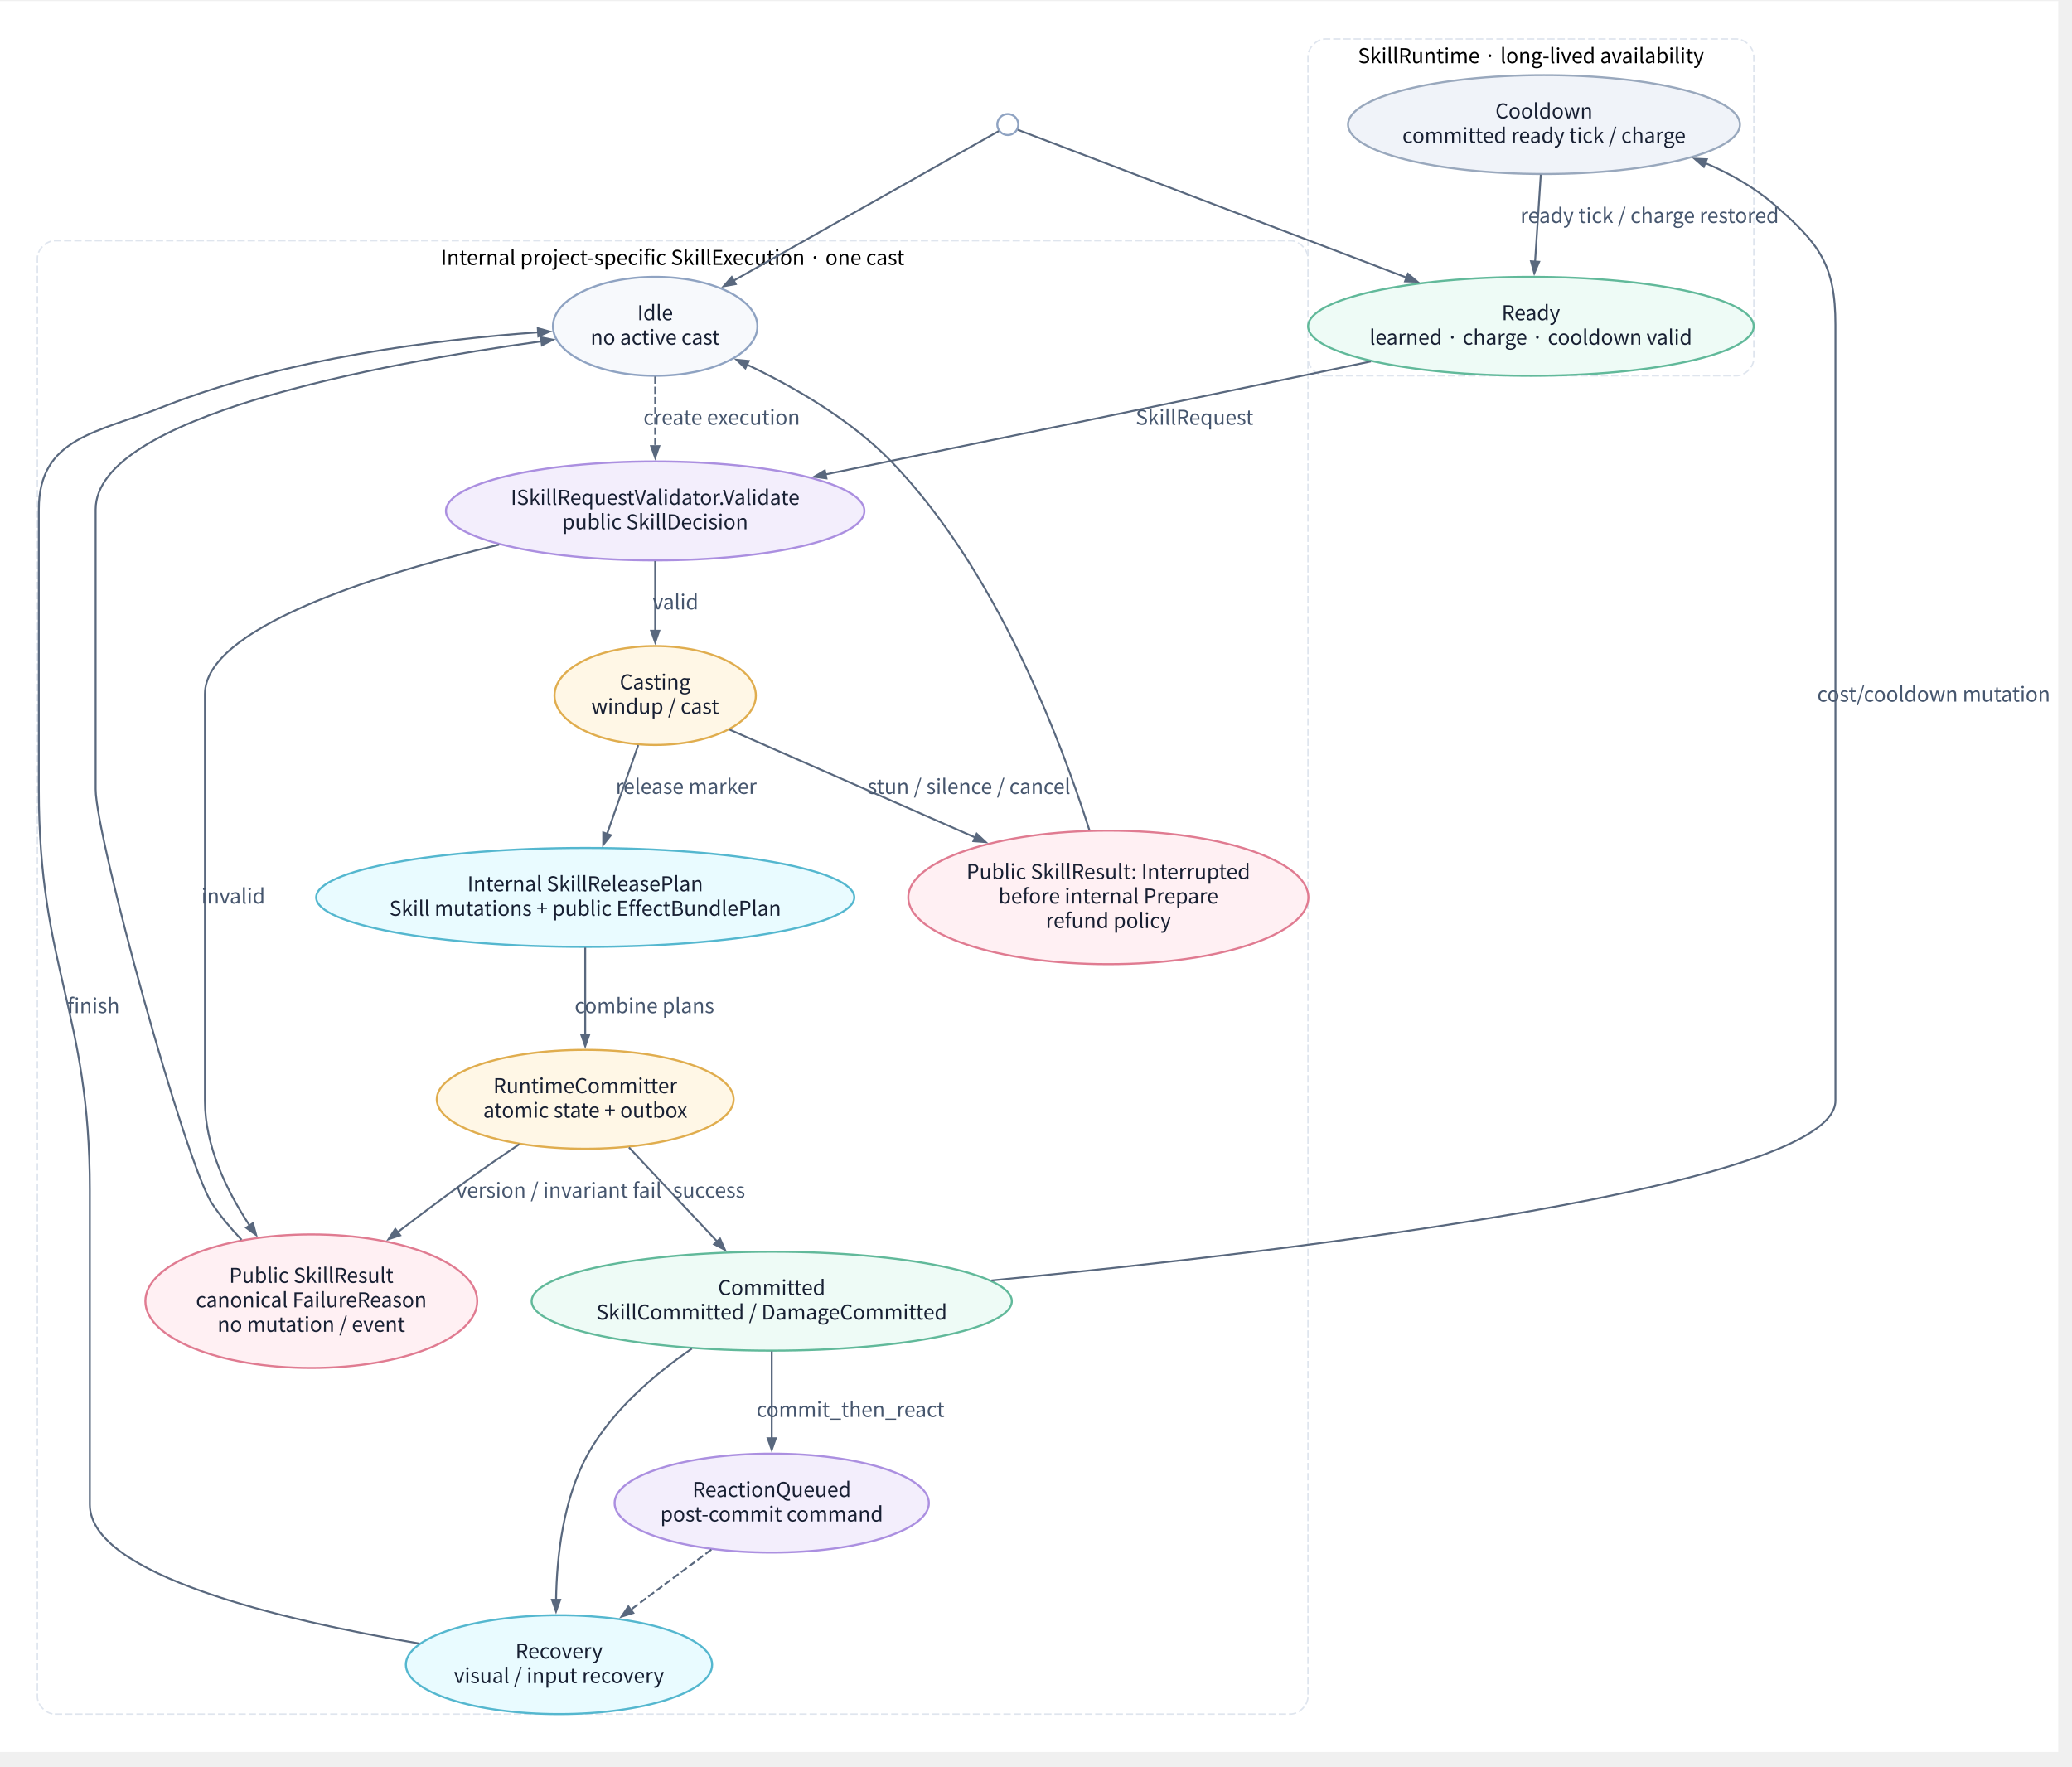
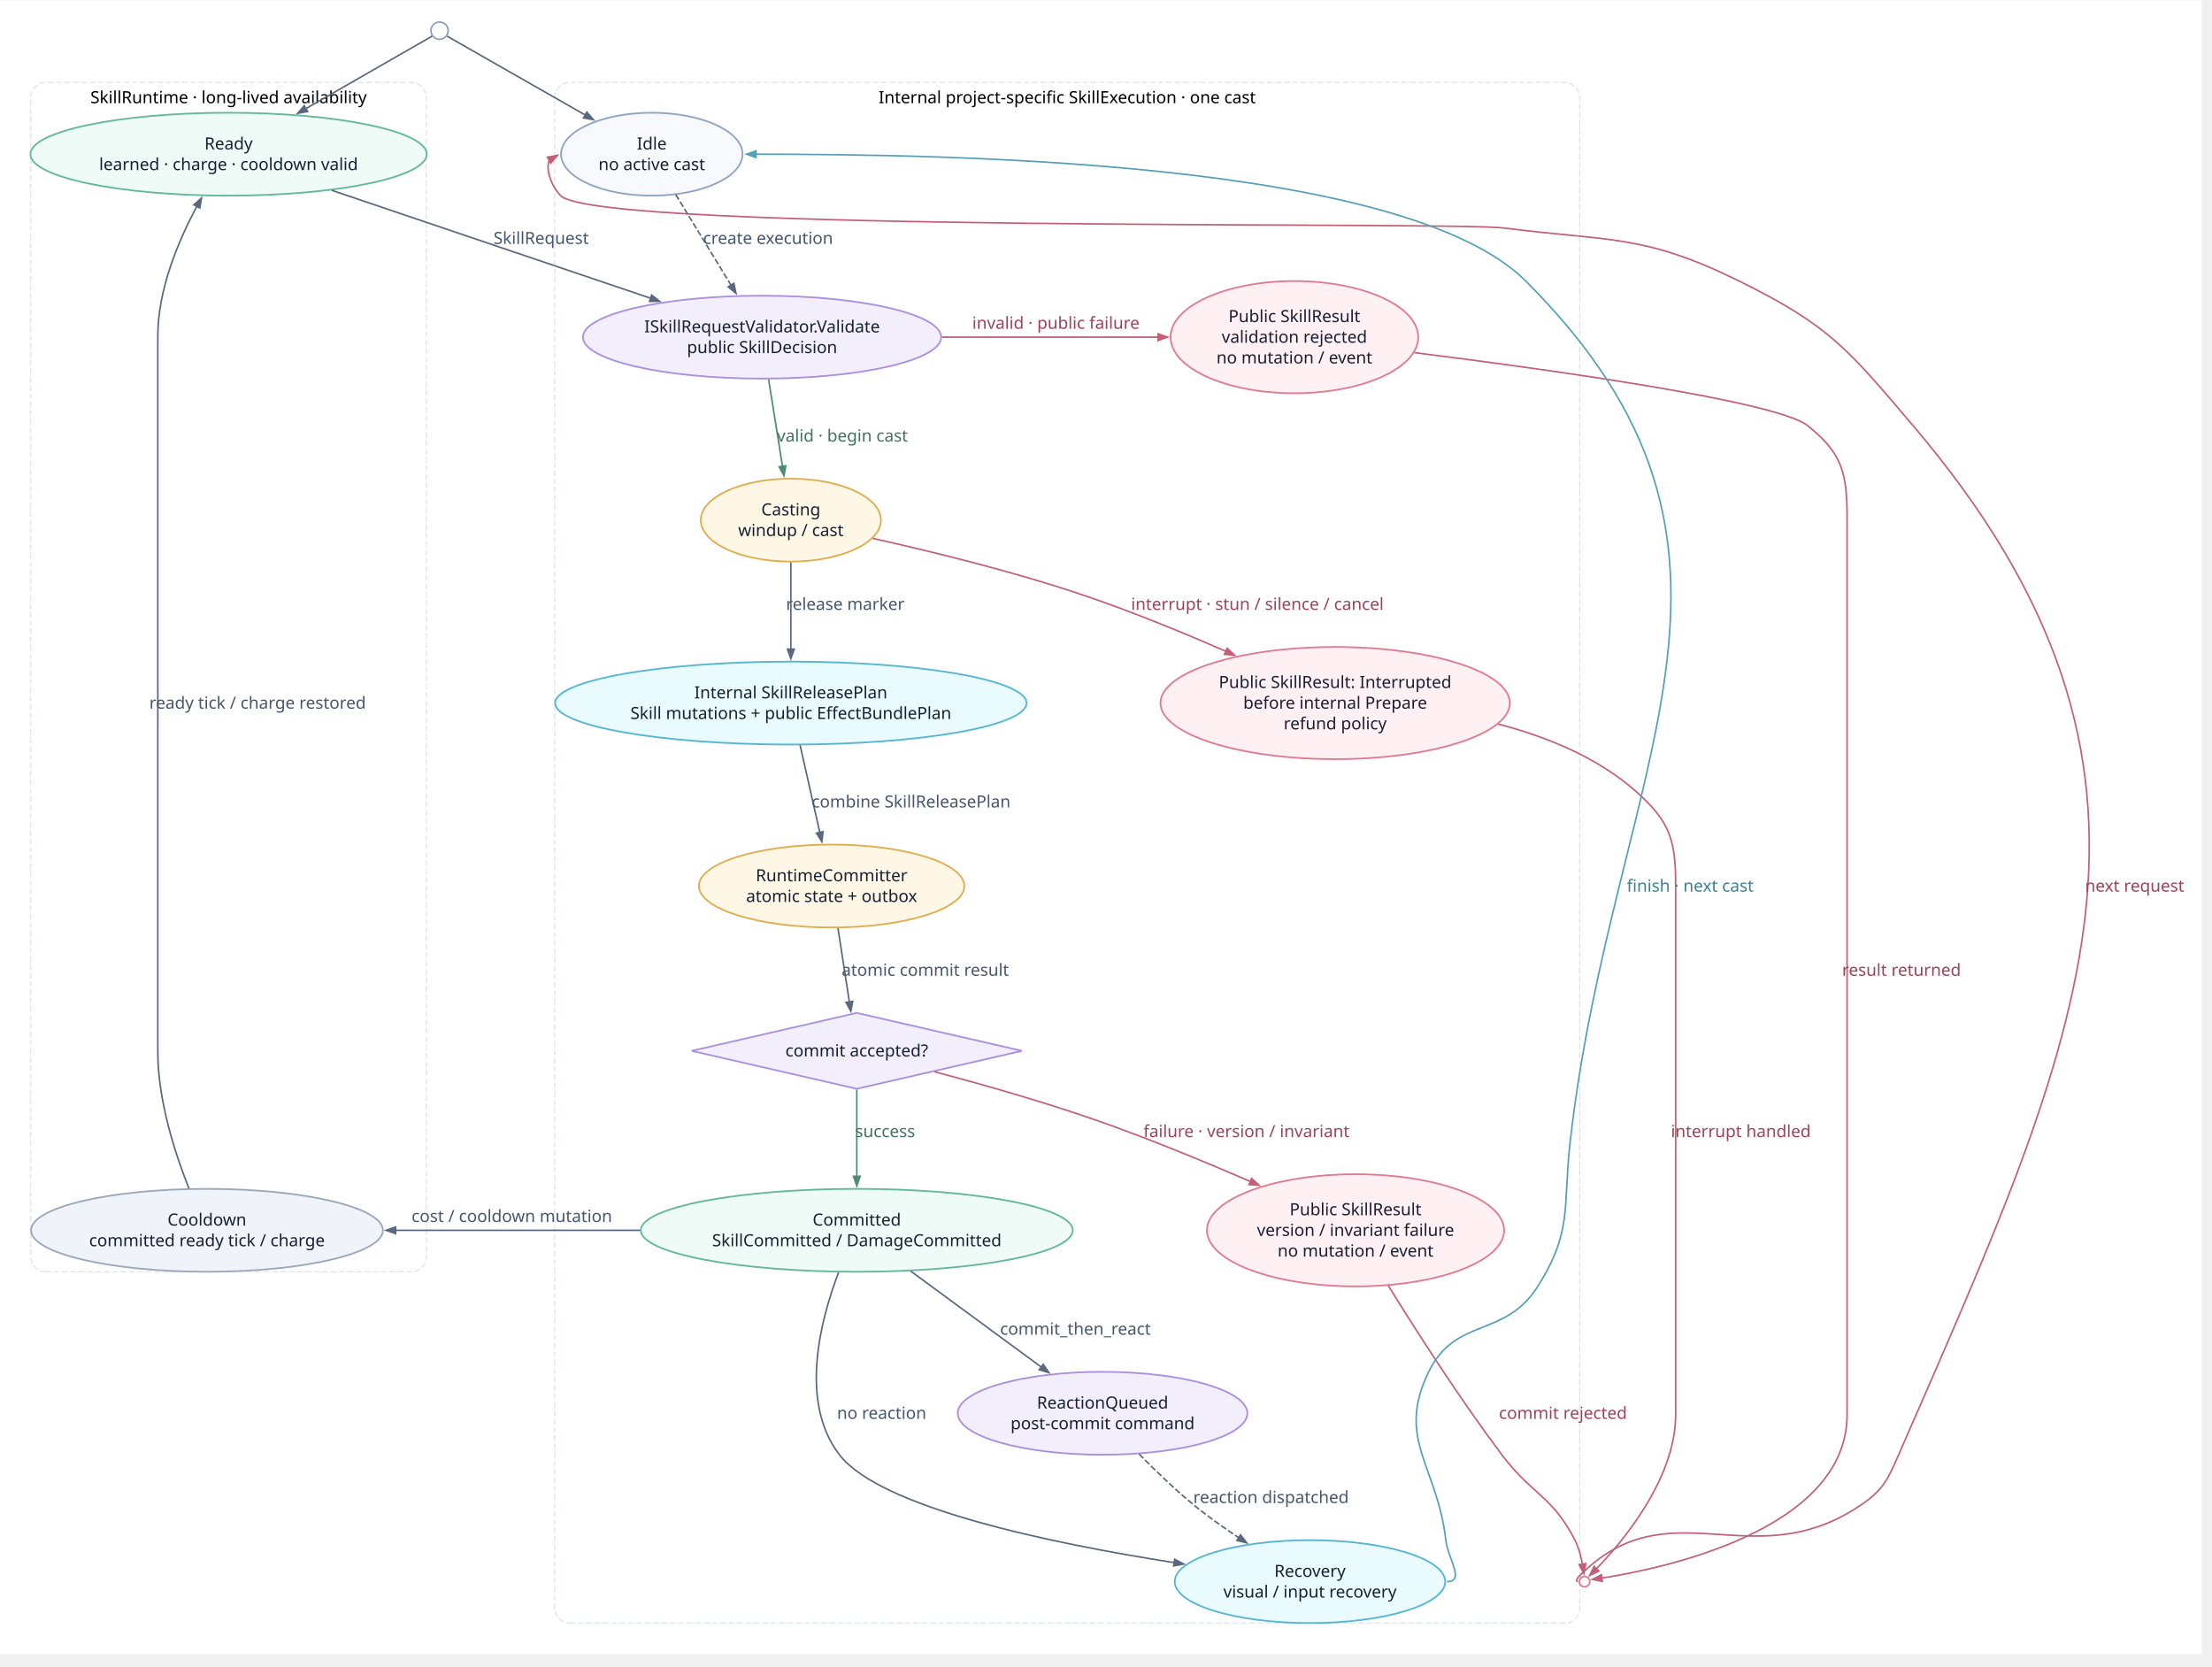
- <svg xmlns="http://www.w3.org/2000/svg" width="1430pt" height="1219pt" viewBox="9.00 9.00 1422.00 1210.00">
-   <g id="graph0" class="graph" transform="scale(1 1) rotate(0) translate(26.64 1192.3)">
-     <polygon fill="#ffffff" stroke="none" points="-18,18 -18,-1183.66 1394.93,-1183.66 1394.93,18 -18,18" />
+ <svg xmlns="http://www.w3.org/2000/svg" width="2472pt" height="1862pt" viewBox="12.00 12.00 2460.00 1851.00">
+   <g id="graph0" class="graph" transform="scale(1.33333 1.33333) rotate(0) translate(26.64 1370.02)">
+     <polygon fill="#ffffff" stroke="none" points="-18,18 -18,-1361.38 1818.73,-1361.38 1818.73,18 -18,18" />
    <g id="clust1" class="cluster">
-       <path fill="#ffffff" stroke="#dfe5ee" stroke-dasharray="5,2" d="M892,-926.49C892,-926.49 1174,-926.49 1174,-926.49 1180,-926.49 1186,-932.49 1186,-938.49 1186,-938.49 1186,-1145.66 1186,-1145.66 1186,-1151.66 1180,-1157.66 1174,-1157.66 1174,-1157.66 892,-1157.66 892,-1157.66 886,-1157.66 880,-1151.66 880,-1145.66 880,-1145.66 880,-938.49 880,-938.49 880,-932.49 886,-926.49 892,-926.49" />
-       <text xml:space="preserve" text-anchor="middle" x="1033" y="-1141.06" font-family="Noto Sans CJK KR" font-size="14.00">SkillRuntime · long-lived availability</text>
+       <path fill="#ffffff" stroke="#dfe5ee" stroke-dasharray="5,2" d="M20,-301.01C20,-301.01 326,-301.01 326,-301.01 332,-301.01 338,-307.01 338,-313.01 338,-313.01 338,-1280.98 338,-1280.98 338,-1286.98 332,-1292.98 326,-1292.98 326,-1292.98 20,-1292.98 20,-1292.98 14,-1292.98 8,-1286.98 8,-1280.98 8,-1280.98 8,-313.01 8,-313.01 8,-307.01 14,-301.01 20,-301.01" />
+       <text xml:space="preserve" text-anchor="middle" x="173" y="-1275.68" font-family="Noto Sans KR" font-size="14.00">SkillRuntime · long-lived availability</text>
    </g>
    <g id="clust2" class="cluster">
-       <path fill="#ffffff" stroke="#dfe5ee" stroke-dasharray="5,2" d="M20,-8C20,-8 868,-8 868,-8 874,-8 880,-14 880,-20 880,-20 880,-1007.18 880,-1007.18 880,-1013.18 874,-1019.18 868,-1019.18 868,-1019.18 20,-1019.18 20,-1019.18 14,-1019.18 8,-1013.18 8,-1007.18 8,-1007.18 8,-20 8,-20 8,-14 14,-8 20,-8" />
-       <text xml:space="preserve" text-anchor="middle" x="444" y="-1002.58" font-family="Noto Sans CJK KR" font-size="14.00">Internal project-specific SkillExecution · one cast</text>
+       <path fill="#ffffff" stroke="#dfe5ee" stroke-dasharray="5,2" d="M457,-8C457,-8 1288,-8 1288,-8 1294,-8 1300,-14 1300,-20 1300,-20 1300,-1280.98 1300,-1280.98 1300,-1286.98 1294,-1292.98 1288,-1292.98 1288,-1292.98 457,-1292.98 457,-1292.98 451,-1292.98 445,-1286.98 445,-1280.98 445,-1280.98 445,-20 445,-20 445,-14 451,-8 457,-8" />
+       <text xml:space="preserve" text-anchor="middle" x="872.5" y="-1275.68" font-family="Noto Sans KR" font-size="14.00">Internal project-specific SkillExecution · one cast</text>
    </g>
    <g id="node1" class="node">
-       <ellipse fill="#ffffff" stroke="#8fa3c2" stroke-width="1.4" cx="674" cy="-1098.92" rx="7.2" ry="7.2" />
+       <ellipse fill="#ffffff" stroke="#8fa3c2" stroke-width="1.4" cx="349" cy="-1336.18" rx="7.2" ry="7.2" />
+     </g>
+     <g id="node3" class="node">
+       <ellipse fill="#eefbf6" stroke="#61b99a" stroke-width="1.4" cx="173" cy="-1233.15" rx="165.31" ry="34.58" />
+       <text xml:space="preserve" text-anchor="middle" x="173" y="-1237.1" font-family="Noto Sans KR" font-size="14.00" fill="#182033">Ready</text>
+       <text xml:space="preserve" text-anchor="middle" x="173" y="-1219.85" font-family="Noto Sans KR" font-size="14.00" fill="#182033">learned · charge · cooldown valid</text>
+     </g>
+     <g id="edge7" class="edge">
+       <path fill="none" stroke="#59687e" stroke-width="1.3" d="M342.74,-1331.58C325.87,-1321.9 278.04,-1294.44 237.43,-1271.13" />
+       <polygon fill="#59687e" stroke="#59687e" stroke-width="1.3" points="238.93,-1268.76 230.6,-1267.21 236.14,-1273.62 238.93,-1268.76" />
+     </g>
+     <g id="node5" class="node">
+       <ellipse fill="#f7f9fc" stroke="#8fa3c2" stroke-width="1.4" cx="526" cy="-1233.15" rx="75.69" ry="34.58" />
+       <text xml:space="preserve" text-anchor="middle" x="526" y="-1237.1" font-family="Noto Sans KR" font-size="14.00" fill="#182033">Idle</text>
+       <text xml:space="preserve" text-anchor="middle" x="526" y="-1219.85" font-family="Noto Sans KR" font-size="14.00" fill="#182033">no active cast</text>
+     </g>
+     <g id="edge6" class="edge">
+       <path fill="none" stroke="#59687e" stroke-width="1.3" d="M355.3,-1331.58C373.56,-1321.16 427.94,-1290.12 470.47,-1265.84" />
+       <polygon fill="#59687e" stroke="#59687e" stroke-width="1.3" points="471.8,-1268.31 477.36,-1261.91 469.03,-1263.44 471.8,-1268.31" />
    </g>
    <g id="node2" class="node">
-       <ellipse fill="#eefbf6" stroke="#61b99a" stroke-width="1.4" cx="1033" cy="-960.43" rx="152.91" ry="33.94" />
-       <text xml:space="preserve" text-anchor="middle" x="1033" y="-964.63" font-family="Noto Sans CJK KR" font-size="14.00" fill="#182033">Ready</text>
-       <text xml:space="preserve" text-anchor="middle" x="1033" y="-947.83" font-family="Noto Sans CJK KR" font-size="14.00" fill="#182033">learned · charge · cooldown valid</text>
+       <ellipse fill="#ffffff" stroke="#e07b91" stroke-width="1.4" cx="1304" cy="-42.58" rx="4.32" ry="4.32" />
    </g>
-     <g id="edge1" class="edge">
-       <path fill="none" stroke="#59687e" stroke-width="1.3" d="M680.85,-1095.31C713.36,-1082.95 854.34,-1029.36 947.76,-993.84" />
-       <polygon fill="#59687e" stroke="#59687e" stroke-width="1.3" points="948.61,-996.51 955.09,-991.05 946.62,-991.28 948.61,-996.51" />
+     <g id="edge26" class="edge">
+       <path fill="none" stroke="#c35f76" stroke-width="1.3" d="M1298.28,-42.58C1296.31,-42.58 1297.89,-45.49 1299.28,-46.9 1373.74,-122.46 1441.8,-46.74 1531,-104.16 1552.08,-117.73 1555.98,-125.42 1566,-148.41 1718.43,-498.16 1825.02,-716 1578,-1006.77 1523.74,-1070.64 1508.18,-1090.28 1433,-1127.32 1352.89,-1166.79 1325.57,-1160.16 1237,-1171.57 1193.61,-1177.16 480.84,-1167.55 449.99,-1198.57 442.2,-1206.41 437.15,-1220.84 440.64,-1228.34" />
+       <polygon fill="#c35f76" stroke="#c35f76" stroke-width="1.3" points="438.96,-1230.61 447.29,-1232.17 441.75,-1225.75 438.96,-1230.61" />
+       <text xml:space="preserve" text-anchor="middle" x="1762.85" y="-618.06" font-family="Noto Sans KR" font-size="14.00" fill="#9d4358">next request</text>
+     </g>
+     <g id="node6" class="node">
+       <ellipse fill="#f3eefc" stroke="#ab8fe0" stroke-width="1.4" cx="618" cy="-1080.55" rx="149.4" ry="34.58" />
+       <text xml:space="preserve" text-anchor="middle" x="618" y="-1084.5" font-family="Noto Sans KR" font-size="14.00" fill="#182033">ISkillRequestValidator.Validate</text>
+       <text xml:space="preserve" text-anchor="middle" x="618" y="-1067.25" font-family="Noto Sans KR" font-size="14.00" fill="#182033">public SkillDecision</text>
+     </g>
+     <g id="edge9" class="edge">
+       <path fill="none" stroke="#59687e" stroke-width="1.3" d="M259.06,-1203.02C335.42,-1177.18 446.69,-1139.52 525.06,-1113" />
+       <polygon fill="#59687e" stroke="#59687e" stroke-width="1.3" points="525.9,-1115.67 532.58,-1110.45 524.11,-1110.37 525.9,-1115.67" />
+       <text xml:space="preserve" text-anchor="middle" x="433.75" y="-1158.27" font-family="Noto Sans KR" font-size="14.00" fill="#46566e">SkillRequest</text>
    </g>
    <g id="node4" class="node">
-       <ellipse fill="#f7f9fc" stroke="#8fa3c2" stroke-width="1.4" cx="432" cy="-960.43" rx="70.16" ry="33.94" />
-       <text xml:space="preserve" text-anchor="middle" x="432" y="-964.63" font-family="Noto Sans CJK KR" font-size="14.00" fill="#182033">Idle</text>
-       <text xml:space="preserve" text-anchor="middle" x="432" y="-947.83" font-family="Noto Sans CJK KR" font-size="14.00" fill="#182033">no active cast</text>
+       <ellipse fill="#f0f3f9" stroke="#99a8bd" stroke-width="1.4" cx="155" cy="-335.59" rx="146.75" ry="34.58" />
+       <text xml:space="preserve" text-anchor="middle" x="155" y="-339.54" font-family="Noto Sans KR" font-size="14.00" fill="#182033">Cooldown</text>
+       <text xml:space="preserve" text-anchor="middle" x="155" y="-322.29" font-family="Noto Sans KR" font-size="14.00" fill="#182033">committed ready tick / charge</text>
    </g>
-     <g id="edge2" class="edge">
-       <path fill="none" stroke="#59687e" stroke-width="1.3" d="M667.77,-1094.41C642.66,-1080.24 547.17,-1026.39 485.69,-991.71" />
-       <polygon fill="#59687e" stroke="#59687e" stroke-width="1.3" points="487.3,-989.41 478.96,-987.92 484.55,-994.29 487.3,-989.41" />
+     <g id="edge22" class="edge">
+       <path fill="none" stroke="#59687e" stroke-width="1.3" d="M139.97,-370.46C128.26,-399.92 114,-444.08 114,-484.26 114,-1081.55 114,-1081.55 114,-1081.55 114,-1119.97 130.86,-1160.35 146.55,-1189.61" />
+       <polygon fill="#59687e" stroke="#59687e" stroke-width="1.3" points="144.09,-1190.95 150.41,-1196.6 149,-1188.25 144.09,-1190.95" />
+       <text xml:space="preserve" text-anchor="middle" x="197.25" y="-770.67" font-family="Noto Sans KR" font-size="14.00" fill="#46566e">ready tick / charge restored</text>
    </g>
-     <g id="node5" class="node">
-       <ellipse fill="#f3eefc" stroke="#ab8fe0" stroke-width="1.4" cx="432" cy="-833.75" rx="143.58" ry="33.94" />
-       <text xml:space="preserve" text-anchor="middle" x="432" y="-837.95" font-family="Noto Sans CJK KR" font-size="14.00" fill="#182033">ISkillRequestValidator.Validate</text>
-       <text xml:space="preserve" text-anchor="middle" x="432" y="-821.15" font-family="Noto Sans CJK KR" font-size="14.00" fill="#182033">public SkillDecision</text>
+     <g id="node14" class="node">
+       <ellipse fill="#eefbf6" stroke="#61b99a" stroke-width="1.4" cx="697" cy="-335.59" rx="180.16" ry="34.58" />
+       <text xml:space="preserve" text-anchor="middle" x="697" y="-339.54" font-family="Noto Sans KR" font-size="14.00" fill="#182033">Committed</text>
+       <text xml:space="preserve" text-anchor="middle" x="697" y="-322.29" font-family="Noto Sans KR" font-size="14.00" fill="#182033">SkillCommitted / DamageCommitted</text>
    </g>
-     <g id="edge3" class="edge">
-       <path fill="none" stroke="#59687e" stroke-width="1.3" d="M923.21,-936.35C907.37,-933.04 891.27,-929.67 876,-926.49 765.03,-903.39 638.42,-877.25 548.87,-858.8" />
-       <polygon fill="#59687e" stroke="#59687e" stroke-width="1.3" points="549.56,-856.08 541.16,-857.21 548.43,-861.57 549.56,-856.08" />
-       <text xml:space="preserve" text-anchor="middle" x="802.17" y="-892.89" font-family="Noto Sans CJK KR" font-size="14.00" fill="#46566e">SkillRequest</text>
+     <g id="edge8" class="edge">
+       <path fill="none" stroke="#59687e" stroke-width="1.3" stroke-dasharray="5,2" d="M545.96,-1199.47C559.53,-1177.26 577.6,-1147.67 592.25,-1123.69" />
+       <polygon fill="#59687e" stroke="#59687e" stroke-width="1.3" points="594.47,-1125.43 596.25,-1117.14 589.69,-1122.51 594.47,-1125.43" />
+       <text xml:space="preserve" text-anchor="middle" x="623" y="-1158.27" font-family="Noto Sans KR" font-size="14.00" fill="#46566e">create execution</text>
    </g>
-     <g id="node3" class="node">
-       <ellipse fill="#f0f3f9" stroke="#99a8bd" stroke-width="1.4" cx="1042" cy="-1098.92" rx="134.49" ry="33.94" />
-       <text xml:space="preserve" text-anchor="middle" x="1042" y="-1103.12" font-family="Noto Sans CJK KR" font-size="14.00" fill="#182033">Cooldown</text>
-       <text xml:space="preserve" text-anchor="middle" x="1042" y="-1086.32" font-family="Noto Sans CJK KR" font-size="14.00" fill="#182033">committed ready tick / charge</text>
+     <g id="node7" class="node">
+       <ellipse fill="#fff0f3" stroke="#e07b91" stroke-width="1.4" cx="1062" cy="-1080.55" rx="103.27" ry="46.78" />
+       <text xml:space="preserve" text-anchor="middle" x="1062" y="-1093.12" font-family="Noto Sans KR" font-size="14.00" fill="#182033">Public SkillResult</text>
+       <text xml:space="preserve" text-anchor="middle" x="1062" y="-1075.87" font-family="Noto Sans KR" font-size="14.00" fill="#182033">validation rejected</text>
+       <text xml:space="preserve" text-anchor="middle" x="1062" y="-1058.62" font-family="Noto Sans KR" font-size="14.00" fill="#182033">no mutation / event</text>
+     </g>
+     <g id="edge11" class="edge">
+       <path fill="none" stroke="#c35f76" stroke-width="1.3" d="M768.01,-1080.55C827.01,-1080.55 893.61,-1080.55 948.49,-1080.55" />
+       <polygon fill="#c35f76" stroke="#c35f76" stroke-width="1.3" points="948.27,-1083.35 956.27,-1080.55 948.27,-1077.75 948.27,-1083.35" />
+       <text xml:space="preserve" text-anchor="middle" x="863.07" y="-1087.5" font-family="Noto Sans KR" font-size="14.00" fill="#9d4358">invalid · public failure</text>
+     </g>
+     <g id="node8" class="node">
+       <ellipse fill="#fff7e6" stroke="#e0ad4e" stroke-width="1.4" cx="642" cy="-927.94" rx="75.16" ry="34.58" />
+       <text xml:space="preserve" text-anchor="middle" x="642" y="-931.89" font-family="Noto Sans KR" font-size="14.00" fill="#182033">Casting</text>
+       <text xml:space="preserve" text-anchor="middle" x="642" y="-914.64" font-family="Noto Sans KR" font-size="14.00" fill="#182033">windup / cast</text>
+     </g>
+     <g id="edge10" class="edge">
+       <path fill="none" stroke="#4f8b74" stroke-width="1.3" d="M623.45,-1045.37C626.88,-1023.81 631.35,-995.75 635.05,-972.58" />
+       <polygon fill="#4f8b74" stroke="#4f8b74" stroke-width="1.3" points="637.77,-973.27 636.27,-964.93 632.24,-972.38 637.77,-973.27" />
+       <text xml:space="preserve" text-anchor="middle" x="685.02" y="-993.47" font-family="Noto Sans KR" font-size="14.00" fill="#3f735f">valid · begin cast</text>
+     </g>
+     <g id="edge23" class="edge">
+       <path fill="none" stroke="#c35f76" stroke-width="1.3" d="M1162.05,-1067.64C1280.38,-1052.78 1464.6,-1026.86 1490,-1006.77 1519.47,-983.47 1523,-966.51 1523,-928.94 1523,-928.94 1523,-928.94 1523,-181.98 1523,-84.75 1366.84,-53.04 1318.25,-45.52" />
+       <polygon fill="#c35f76" stroke="#c35f76" stroke-width="1.3" points="1318.84,-42.78 1310.52,-44.42 1318.04,-48.32 1318.84,-42.78" />
+       <text xml:space="preserve" text-anchor="middle" x="1568.38" y="-547.86" font-family="Noto Sans KR" font-size="14.00" fill="#9d4358">result returned</text>
+     </g>
+     <g id="node9" class="node">
+       <ellipse fill="#fff0f3" stroke="#e07b91" stroke-width="1.4" cx="1096" cy="-775.34" rx="145.69" ry="46.78" />
+       <text xml:space="preserve" text-anchor="middle" x="1096" y="-787.92" font-family="Noto Sans KR" font-size="14.00" fill="#182033">Public SkillResult: Interrupted</text>
+       <text xml:space="preserve" text-anchor="middle" x="1096" y="-770.67" font-family="Noto Sans KR" font-size="14.00" fill="#182033">before internal Prepare</text>
+       <text xml:space="preserve" text-anchor="middle" x="1096" y="-753.42" font-family="Noto Sans KR" font-size="14.00" fill="#182033">refund policy</text>
+     </g>
+     <g id="edge13" class="edge">
+       <path fill="none" stroke="#c35f76" stroke-width="1.3" d="M710.33,-912.71C759.02,-901.86 825.73,-885.54 883,-866.37 923.79,-852.71 967.76,-834.71 1005.09,-818.4" />
+       <polygon fill="#c35f76" stroke="#c35f76" stroke-width="1.3" points="1005.94,-821.08 1012.13,-815.3 1003.68,-815.96 1005.94,-821.08" />
+       <text xml:space="preserve" text-anchor="middle" x="1031.12" y="-853.07" font-family="Noto Sans KR" font-size="14.00" fill="#9d4358">interrupt · stun / silence / cancel</text>
+     </g>
+     <g id="node10" class="node">
+       <ellipse fill="#e9fbff" stroke="#54b7cf" stroke-width="1.4" cx="642" cy="-775.34" rx="196.6" ry="34.58" />
+       <text xml:space="preserve" text-anchor="middle" x="642" y="-779.29" font-family="Noto Sans KR" font-size="14.00" fill="#182033">Internal SkillReleasePlan</text>
+       <text xml:space="preserve" text-anchor="middle" x="642" y="-762.04" font-family="Noto Sans KR" font-size="14.00" fill="#182033">Skill mutations + public EffectBundlePlan</text>
+     </g>
+     <g id="edge12" class="edge">
+       <path fill="none" stroke="#59687e" stroke-width="1.3" d="M642,-892.77C642,-871.3 642,-843.39 642,-820.29" />
+       <polygon fill="#59687e" stroke="#59687e" stroke-width="1.3" points="644.8,-820.35 642,-812.35 639.2,-820.35 644.8,-820.35" />
+       <text xml:space="preserve" text-anchor="middle" x="687.38" y="-853.07" font-family="Noto Sans KR" font-size="14.00" fill="#46566e">release marker</text>
+     </g>
+     <g id="edge24" class="edge">
+       <path fill="none" stroke="#c35f76" stroke-width="1.3" d="M1232.01,-757.81C1272.79,-747.21 1315.11,-729.88 1347,-701.57 1375.1,-676.62 1380,-661.31 1380,-623.74 1380,-623.74 1380,-623.74 1380,-181.98 1380,-127.53 1334.25,-74.25 1313.74,-53.11" />
+       <polygon fill="#c35f76" stroke="#c35f76" stroke-width="1.3" points="1315.92,-51.33 1308.28,-47.67 1311.97,-55.3 1315.92,-51.33" />
+       <text xml:space="preserve" text-anchor="middle" x="1434.38" y="-413.31" font-family="Noto Sans KR" font-size="14.00" fill="#9d4358">interrupt handled</text>
+     </g>
+     <g id="node11" class="node">
+       <ellipse fill="#fff7e6" stroke="#e0ad4e" stroke-width="1.4" cx="676" cy="-622.74" rx="110.69" ry="34.58" />
+       <text xml:space="preserve" text-anchor="middle" x="676" y="-626.69" font-family="Noto Sans KR" font-size="14.00" fill="#182033">RuntimeCommitter</text>
+       <text xml:space="preserve" text-anchor="middle" x="676" y="-609.44" font-family="Noto Sans KR" font-size="14.00" fill="#182033">atomic state + outbox</text>
+     </g>
+     <g id="edge14" class="edge">
+       <path fill="none" stroke="#59687e" stroke-width="1.3" d="M649.72,-740.17C654.58,-718.6 660.92,-690.54 666.15,-667.37" />
+       <polygon fill="#59687e" stroke="#59687e" stroke-width="1.3" points="668.85,-668.12 667.88,-659.7 663.39,-666.88 668.85,-668.12" />
+       <text xml:space="preserve" text-anchor="middle" x="742.3" y="-688.27" font-family="Noto Sans KR" font-size="14.00" fill="#46566e">combine SkillReleasePlan</text>
+     </g>
+     <g id="node12" class="node">
+       <polygon fill="#f3eefc" stroke="#ab8fe0" stroke-width="1.4" points="697,-516.91 559.21,-485.26 697,-453.61 834.79,-485.26 697,-516.91" />
+       <text xml:space="preserve" text-anchor="middle" x="697" y="-480.59" font-family="Noto Sans KR" font-size="14.00" fill="#182033">commit accepted?</text>
+     </g>
+     <g id="edge15" class="edge">
+       <path fill="none" stroke="#59687e" stroke-width="1.3" d="M681.3,-587.55C684.2,-568.86 687.8,-545.61 690.82,-526.1" />
+       <polygon fill="#59687e" stroke="#59687e" stroke-width="1.3" points="693.59,-526.56 692.04,-518.23 688.05,-525.71 693.59,-526.56" />
+       <text xml:space="preserve" text-anchor="middle" x="754.13" y="-547.86" font-family="Noto Sans KR" font-size="14.00" fill="#46566e">atomic commit result</text>
+     </g>
+     <g id="node13" class="node">
+       <ellipse fill="#fff0f3" stroke="#e07b91" stroke-width="1.4" cx="1113" cy="-335.59" rx="123.95" ry="46.78" />
+       <text xml:space="preserve" text-anchor="middle" x="1113" y="-348.16" font-family="Noto Sans KR" font-size="14.00" fill="#182033">Public SkillResult</text>
+       <text xml:space="preserve" text-anchor="middle" x="1113" y="-330.91" font-family="Noto Sans KR" font-size="14.00" fill="#182033">version / invariant failure</text>
+       <text xml:space="preserve" text-anchor="middle" x="1113" y="-313.66" font-family="Noto Sans KR" font-size="14.00" fill="#182033">no mutation / event</text>
+     </g>
+     <g id="edge17" class="edge">
+       <path fill="none" stroke="#c35f76" stroke-width="1.3" d="M761.76,-467.9C801.7,-457.29 853.76,-442.52 899,-426.61 941.15,-411.79 986.93,-392.92 1025.29,-376.29" />
+       <polygon fill="#c35f76" stroke="#c35f76" stroke-width="1.3" points="1026.34,-378.89 1032.56,-373.12 1024.11,-373.75 1026.34,-378.89" />
+       <text xml:space="preserve" text-anchor="middle" x="1022.02" y="-413.31" font-family="Noto Sans KR" font-size="14.00" fill="#9d4358">failure · version / invariant</text>
+     </g>
+     <g id="edge16" class="edge">
+       <path fill="none" stroke="#4f8b74" stroke-width="1.3" d="M697,-452.94C697,-431.83 697,-403.68 697,-380.36" />
+       <polygon fill="#4f8b74" stroke="#4f8b74" stroke-width="1.3" points="699.8,-380.66 697,-372.66 694.2,-380.66 699.8,-380.66" />
+       <text xml:space="preserve" text-anchor="middle" x="720.62" y="-413.31" font-family="Noto Sans KR" font-size="14.00" fill="#3f735f">success</text>
+     </g>
+     <g id="edge25" class="edge">
+       <path fill="none" stroke="#c35f76" stroke-width="1.3" d="M1140.29,-289.48C1164.05,-251.08 1200.08,-194.91 1235,-148.41 1260.03,-115.07 1277.08,-114.3 1296,-77.16 1299.2,-70.88 1301.14,-63.29 1302.31,-56.92" />
+       <polygon fill="#c35f76" stroke="#c35f76" stroke-width="1.3" points="1305.05,-57.56 1303.41,-49.25 1299.51,-56.77 1305.05,-57.56" />
+       <text xml:space="preserve" text-anchor="middle" x="1286" y="-178.31" font-family="Noto Sans KR" font-size="14.00" fill="#9d4358">commit rejected</text>
+     </g>
+     <g id="edge18" class="edge">
+       <path fill="none" stroke="#59687e" stroke-width="1.3" d="M516.29,-335.59C450.2,-335.59 376.01,-335.59 312.14,-335.59" />
+       <polygon fill="#59687e" stroke="#59687e" stroke-width="1.3" points="312.36,-332.79 304.36,-335.59 312.36,-338.39 312.36,-332.79" />
+       <text xml:space="preserve" text-anchor="middle" x="409.29" y="-342.54" font-family="Noto Sans KR" font-size="14.00" fill="#46566e">cost / cooldown mutation</text>
+     </g>
+     <g id="node15" class="node">
+       <ellipse fill="#f3eefc" stroke="#ab8fe0" stroke-width="1.4" cx="902" cy="-182.98" rx="120.77" ry="34.58" />
+       <text xml:space="preserve" text-anchor="middle" x="902" y="-186.93" font-family="Noto Sans KR" font-size="14.00" fill="#182033">ReactionQueued</text>
+       <text xml:space="preserve" text-anchor="middle" x="902" y="-169.68" font-family="Noto Sans KR" font-size="14.00" fill="#182033">post-commit command</text>
    </g>
    <g id="edge19" class="edge">
-       <path fill="none" stroke="#59687e" stroke-width="1.3" d="M1039.8,-1064.53C1038.61,-1046.52 1037.13,-1024.08 1035.86,-1004.74" />
-       <polygon fill="#59687e" stroke="#59687e" stroke-width="1.3" points="1038.66,-1004.71 1035.34,-996.91 1033.07,-1005.08 1038.66,-1004.71" />
-       <text xml:space="preserve" text-anchor="middle" x="1114.49" y="-1031.38" font-family="Noto Sans CJK KR" font-size="14.00" fill="#46566e">ready tick / charge restored</text>
+       <path fill="none" stroke="#59687e" stroke-width="1.3" d="M741.99,-301.53C774.18,-277.89 817.55,-246.02 851.02,-221.43" />
+       <polygon fill="#59687e" stroke="#59687e" stroke-width="1.3" points="852.5,-223.82 857.29,-216.83 849.18,-219.31 852.5,-223.82" />
+       <text xml:space="preserve" text-anchor="middle" x="879.36" y="-248.51" font-family="Noto Sans KR" font-size="14.00" fill="#46566e">commit_then_react</text>
    </g>
-     <g id="edge4" class="edge">
-       <path fill="none" stroke="#59687e" stroke-width="1.3" stroke-dasharray="5,2" d="M432,-926.02C432,-911.21 432,-893.59 432,-877.81" />
-       <polygon fill="#59687e" stroke="#59687e" stroke-width="1.3" points="434.8,-878.22 432,-870.22 429.2,-878.22 434.8,-878.22" />
-       <text xml:space="preserve" text-anchor="middle" x="477.66" y="-892.89" font-family="Noto Sans CJK KR" font-size="14.00" fill="#46566e">create execution</text>
+     <g id="node16" class="node">
+       <ellipse fill="#e9fbff" stroke="#54b7cf" stroke-width="1.4" cx="1075" cy="-42.58" rx="112.81" ry="34.58" />
+       <text xml:space="preserve" text-anchor="middle" x="1075" y="-46.53" font-family="Noto Sans KR" font-size="14.00" fill="#182033">Recovery</text>
+       <text xml:space="preserve" text-anchor="middle" x="1075" y="-29.28" font-family="Noto Sans KR" font-size="14.00" fill="#182033">visual / input recovery</text>
    </g>
-     <g id="node6" class="node">
-       <ellipse fill="#fff7e6" stroke="#e0ad4e" stroke-width="1.4" cx="432" cy="-707.07" rx="69.08" ry="33.94" />
-       <text xml:space="preserve" text-anchor="middle" x="432" y="-711.27" font-family="Noto Sans CJK KR" font-size="14.00" fill="#182033">Casting</text>
-       <text xml:space="preserve" text-anchor="middle" x="432" y="-694.47" font-family="Noto Sans CJK KR" font-size="14.00" fill="#182033">windup / cast</text>
+     <g id="edge20" class="edge">
+       <path fill="none" stroke="#59687e" stroke-width="1.3" d="M681.82,-300.47C666.34,-259.88 648.93,-192.12 682.5,-148.41 716.5,-104.13 858.55,-74.52 962.01,-58.38" />
+       <polygon fill="#59687e" stroke="#59687e" stroke-width="1.3" points="962.15,-61.19 969.63,-57.21 961.3,-55.66 962.15,-61.19" />
+       <text xml:space="preserve" text-anchor="middle" x="717.75" y="-178.31" font-family="Noto Sans KR" font-size="14.00" fill="#46566e">no reaction</text>
    </g>
-     <g id="edge5" class="edge">
-       <path fill="none" stroke="#59687e" stroke-width="1.3" d="M432,-799.34C432,-784.53 432,-766.91 432,-751.13" />
-       <polygon fill="#59687e" stroke="#59687e" stroke-width="1.3" points="434.8,-751.54 432,-743.54 429.2,-751.54 434.8,-751.54" />
-       <text xml:space="preserve" text-anchor="middle" x="446" y="-766.21" font-family="Noto Sans CJK KR" font-size="14.00" fill="#46566e">valid</text>
+     <g id="edge21" class="edge">
+       <path fill="none" stroke="#59687e" stroke-width="1.3" stroke-dasharray="5,2" d="M932.51,-148.99C946.64,-134.51 964.02,-117.75 981,-104.16 991.84,-95.48 1003.95,-86.92 1015.79,-79.1" />
+       <polygon fill="#59687e" stroke="#59687e" stroke-width="1.3" points="1017.09,-81.59 1022.27,-74.88 1014.04,-76.9 1017.09,-81.59" />
+       <text xml:space="preserve" text-anchor="middle" x="1042.5" y="-108.11" font-family="Noto Sans KR" font-size="14.00" fill="#46566e">reaction dispatched</text>
    </g>
-     <g id="node12" class="node">
-       <ellipse fill="#fff0f3" stroke="#e07b91" stroke-width="1.4" cx="196" cy="-291.39" rx="113.88" ry="45.82" />
-       <text xml:space="preserve" text-anchor="middle" x="196" y="-303.99" font-family="Noto Sans CJK KR" font-size="14.00" fill="#182033">Public SkillResult</text>
-       <text xml:space="preserve" text-anchor="middle" x="196" y="-287.19" font-family="Noto Sans CJK KR" font-size="14.00" fill="#182033">canonical FailureReason</text>
-       <text xml:space="preserve" text-anchor="middle" x="196" y="-270.39" font-family="Noto Sans CJK KR" font-size="14.00" fill="#182033">no mutation / event</text>
-     </g>
-     <g id="edge6" class="edge">
-       <path fill="none" stroke="#59687e" stroke-width="1.3" d="M324.79,-810.57C235.55,-788.92 123,-752.76 123,-708.07 123,-708.07 123,-708.07 123,-428.95 123,-398.15 137.62,-367.57 153.77,-343.18" />
-       <polygon fill="#59687e" stroke="#59687e" stroke-width="1.3" points="155.95,-344.96 158.17,-336.78 151.33,-341.78 155.95,-344.96" />
-       <text xml:space="preserve" text-anchor="middle" x="142.44" y="-564.31" font-family="Noto Sans CJK KR" font-size="14.00" fill="#46566e">invalid</text>
-     </g>
-     <g id="node7" class="node">
-       <ellipse fill="#e9fbff" stroke="#54b7cf" stroke-width="1.4" cx="384" cy="-568.51" rx="184.65" ry="33.94" />
-       <text xml:space="preserve" text-anchor="middle" x="384" y="-572.71" font-family="Noto Sans CJK KR" font-size="14.00" fill="#182033">Internal SkillReleasePlan</text>
-       <text xml:space="preserve" text-anchor="middle" x="384" y="-555.91" font-family="Noto Sans CJK KR" font-size="14.00" fill="#182033">Skill mutations + public EffectBundlePlan</text>
-     </g>
-     <g id="edge7" class="edge">
-       <path fill="none" stroke="#59687e" stroke-width="1.3" d="M420.38,-673.01C413.94,-654.7 405.87,-631.72 398.96,-612.08" />
-       <polygon fill="#59687e" stroke="#59687e" stroke-width="1.3" points="401.63,-611.21 396.33,-604.59 396.34,-613.07 401.63,-611.21" />
-       <text xml:space="preserve" text-anchor="middle" x="453.3" y="-639.53" font-family="Noto Sans CJK KR" font-size="14.00" fill="#46566e">release marker</text>
-     </g>
-     <g id="node13" class="node">
-       <ellipse fill="#fff0f3" stroke="#e07b91" stroke-width="1.4" cx="743" cy="-568.51" rx="137.28" ry="45.82" />
-       <text xml:space="preserve" text-anchor="middle" x="743" y="-581.11" font-family="Noto Sans CJK KR" font-size="14.00" fill="#182033">Public SkillResult: Interrupted</text>
-       <text xml:space="preserve" text-anchor="middle" x="743" y="-564.31" font-family="Noto Sans CJK KR" font-size="14.00" fill="#182033">before internal Prepare</text>
-       <text xml:space="preserve" text-anchor="middle" x="743" y="-547.51" font-family="Noto Sans CJK KR" font-size="14.00" fill="#182033">refund policy</text>
-     </g>
-     <g id="edge8" class="edge">
-       <path fill="none" stroke="#59687e" stroke-width="1.3" d="M483.01,-683.67C528.63,-663.64 596.59,-633.8 651.59,-609.65" />
-       <polygon fill="#59687e" stroke="#59687e" stroke-width="1.3" points="652.65,-612.24 658.85,-606.46 650.4,-607.11 652.65,-612.24" />
-       <text xml:space="preserve" text-anchor="middle" x="647.37" y="-639.53" font-family="Noto Sans CJK KR" font-size="14.00" fill="#46566e">stun / silence / cancel</text>
-     </g>
-     <g id="node8" class="node">
-       <ellipse fill="#fff7e6" stroke="#e0ad4e" stroke-width="1.4" cx="384" cy="-429.95" rx="101.88" ry="33.94" />
-       <text xml:space="preserve" text-anchor="middle" x="384" y="-434.15" font-family="Noto Sans CJK KR" font-size="14.00" fill="#182033">RuntimeCommitter</text>
-       <text xml:space="preserve" text-anchor="middle" x="384" y="-417.35" font-family="Noto Sans CJK KR" font-size="14.00" fill="#182033">atomic state + outbox</text>
-     </g>
-     <g id="edge9" class="edge">
-       <path fill="none" stroke="#59687e" stroke-width="1.3" d="M384,-534.1C384,-516.08 384,-493.63 384,-474.28" />
-       <polygon fill="#59687e" stroke="#59687e" stroke-width="1.3" points="386.8,-474.45 384,-466.45 381.2,-474.45 386.8,-474.45" />
-       <text xml:space="preserve" text-anchor="middle" x="424.63" y="-489.09" font-family="Noto Sans CJK KR" font-size="14.00" fill="#46566e">combine plans</text>
-     </g>
-     <g id="node9" class="node">
-       <ellipse fill="#eefbf6" stroke="#61b99a" stroke-width="1.4" cx="512" cy="-291.39" rx="164.77" ry="33.94" />
-       <text xml:space="preserve" text-anchor="middle" x="512" y="-295.59" font-family="Noto Sans CJK KR" font-size="14.00" fill="#182033">Committed</text>
-       <text xml:space="preserve" text-anchor="middle" x="512" y="-278.79" font-family="Noto Sans CJK KR" font-size="14.00" fill="#182033">SkillCommitted / DamageCommitted</text>
-     </g>
-     <g id="edge10" class="edge">
-       <path fill="none" stroke="#59687e" stroke-width="1.3" d="M414.01,-396.93C432.12,-377.61 455.35,-352.83 474.64,-332.24" />
-       <polygon fill="#59687e" stroke="#59687e" stroke-width="1.3" points="476.52,-334.34 479.94,-326.59 472.43,-330.51 476.52,-334.34" />
-       <text xml:space="preserve" text-anchor="middle" x="468.99" y="-362.41" font-family="Noto Sans CJK KR" font-size="14.00" fill="#46566e">success</text>
-     </g>
-     <g id="edge11" class="edge">
-       <path fill="none" stroke="#59687e" stroke-width="1.3" d="M338.81,-399.17C327.36,-391.44 315.14,-383.02 303.98,-375.01 287.92,-363.46 270.81,-350.63 255.05,-338.58" />
-       <polygon fill="#59687e" stroke="#59687e" stroke-width="1.3" points="257.04,-336.58 248.99,-333.93 253.64,-341.02 257.04,-336.58" />
-       <text xml:space="preserve" text-anchor="middle" x="365.99" y="-362.41" font-family="Noto Sans CJK KR" font-size="14.00" fill="#46566e">version / invariant fail</text>
-     </g>
-     <g id="edge12" class="edge">
-       <path fill="none" stroke="#59687e" stroke-width="1.3" d="M662.81,-305.61C876.57,-326.43 1242,-370.56 1242,-428.95 1242,-961.43 1242,-961.43 1242,-961.43 1242,-1002.6 1231.09,-1017 1200,-1043.98 1186.2,-1055.94 1169.62,-1065.29 1152.47,-1072.58" />
-       <polygon fill="#59687e" stroke="#59687e" stroke-width="1.3" points="1151.66,-1069.88 1145.28,-1075.47 1153.75,-1075.08 1151.66,-1069.88" />
-       <text xml:space="preserve" text-anchor="middle" x="1309.46" y="-702.87" font-family="Noto Sans CJK KR" font-size="14.00" fill="#46566e">cost/cooldown mutation</text>
-     </g>
-     <g id="node10" class="node">
-       <ellipse fill="#f3eefc" stroke="#ab8fe0" stroke-width="1.4" cx="512" cy="-152.82" rx="107.85" ry="33.94" />
-       <text xml:space="preserve" text-anchor="middle" x="512" y="-157.02" font-family="Noto Sans CJK KR" font-size="14.00" fill="#182033">ReactionQueued</text>
-       <text xml:space="preserve" text-anchor="middle" x="512" y="-140.22" font-family="Noto Sans CJK KR" font-size="14.00" fill="#182033">post-commit command</text>
-     </g>
-     <g id="edge13" class="edge">
-       <path fill="none" stroke="#59687e" stroke-width="1.3" d="M512,-256.98C512,-238.96 512,-216.51 512,-197.16" />
-       <polygon fill="#59687e" stroke="#59687e" stroke-width="1.3" points="514.8,-197.33 512,-189.33 509.2,-197.33 514.8,-197.33" />
-       <text xml:space="preserve" text-anchor="middle" x="566.03" y="-211.96" font-family="Noto Sans CJK KR" font-size="14.00" fill="#46566e">commit_then_react</text>
-     </g>
-     <g id="node11" class="node">
-       <ellipse fill="#e9fbff" stroke="#54b7cf" stroke-width="1.4" cx="366" cy="-41.94" rx="105.09" ry="33.94" />
-       <text xml:space="preserve" text-anchor="middle" x="366" y="-46.14" font-family="Noto Sans CJK KR" font-size="14.00" fill="#182033">Recovery</text>
-       <text xml:space="preserve" text-anchor="middle" x="366" y="-29.34" font-family="Noto Sans CJK KR" font-size="14.00" fill="#182033">visual / input recovery</text>
-     </g>
-     <g id="edge14" class="edge">
-       <path fill="none" stroke="#59687e" stroke-width="1.3" d="M457.16,-258.83C431.33,-241.04 402.6,-216.42 386,-186.76 368.85,-156.13 364.44,-116.27 363.99,-86.28" />
-       <polygon fill="#59687e" stroke="#59687e" stroke-width="1.3" points="366.79,-86.48 363.97,-78.48 361.19,-86.49 366.79,-86.48" />
-     </g>
-     <g id="edge15" class="edge">
-       <path fill="none" stroke="#59687e" stroke-width="1.3" stroke-dasharray="5,2" d="M470.55,-120.91C453.22,-107.99 432.94,-92.87 414.89,-79.4" />
-       <polygon fill="#59687e" stroke="#59687e" stroke-width="1.3" points="416.96,-77.45 408.88,-74.92 413.61,-81.94 416.96,-77.45" />
-     </g>
-     <g id="edge16" class="edge">
-       <path fill="none" stroke="#59687e" stroke-width="1.3" d="M270.26,-56.42C175.34,-72.55 44,-103.58 44,-151.82 44,-367.61 44,-367.61 44,-367.61 44,-490.87 9,-519.47 9,-642.73 9,-834.75 9,-834.75 9,-834.75 9,-884.24 48.97,-887.31 95,-905.49 178.82,-938.61 281.99,-951.41 351.94,-956.35" />
-       <polygon fill="#59687e" stroke="#59687e" stroke-width="1.3" points="351.45,-959.13 359.62,-956.87 351.83,-953.54 351.45,-959.13" />
-       <text xml:space="preserve" text-anchor="middle" x="46.5" y="-489.09" font-family="Noto Sans CJK KR" font-size="14.00" fill="#46566e">finish</text>
-     </g>
-     <g id="edge17" class="edge">
-       <path fill="none" stroke="#59687e" stroke-width="1.3" d="M148.14,-333.54C140.8,-341.25 133.76,-349.6 128,-358.21 109.74,-385.5 48,-609.89 48,-642.73 48,-834.75 48,-834.75 48,-834.75 48,-898.52 241.97,-934.62 354.19,-950.18" />
-       <polygon fill="#59687e" stroke="#59687e" stroke-width="1.3" points="353.54,-952.91 361.84,-951.22 354.29,-947.37 353.54,-952.91" />
-     </g>
-     <g id="edge18" class="edge">
-       <path fill="none" stroke="#59687e" stroke-width="1.3" d="M729.97,-614.81C709.82,-678.11 665.75,-793.58 594,-867.69 566.26,-896.35 527.62,-918.7 495.04,-934.16" />
-       <polygon fill="#59687e" stroke="#59687e" stroke-width="1.3" points="493.89,-931.6 487.81,-937.51 496.24,-936.68 493.89,-931.6" />
+     <g id="edge27" class="edge">
+       <path fill="none" stroke="#54a0b7" stroke-width="1.3" d="M1189.29,-42.58C1204.66,-42.58 1190.03,-61.88 1188.29,-77.16 1181.19,-139.48 1146.53,-161.17 1174,-217.56 1196.49,-263.74 1237.57,-245.38 1265,-288.81 1294.32,-335.23 1285.79,-354.81 1292,-409.36 1328.12,-726.83 1480.95,-901.41 1255,-1127.32 1153.43,-1228.87 766.9,-1233.01 612.81,-1233.14" />
+       <polygon fill="#54a0b7" stroke="#54a0b7" stroke-width="1.3" points="612.97,-1230.34 604.97,-1233.15 612.98,-1235.94 612.97,-1230.34" />
+       <text xml:space="preserve" text-anchor="middle" x="1392.15" y="-618.06" font-family="Noto Sans KR" font-size="14.00" fill="#3b7f91">finish · next cast</text>
    </g>
  </g>
</svg>
